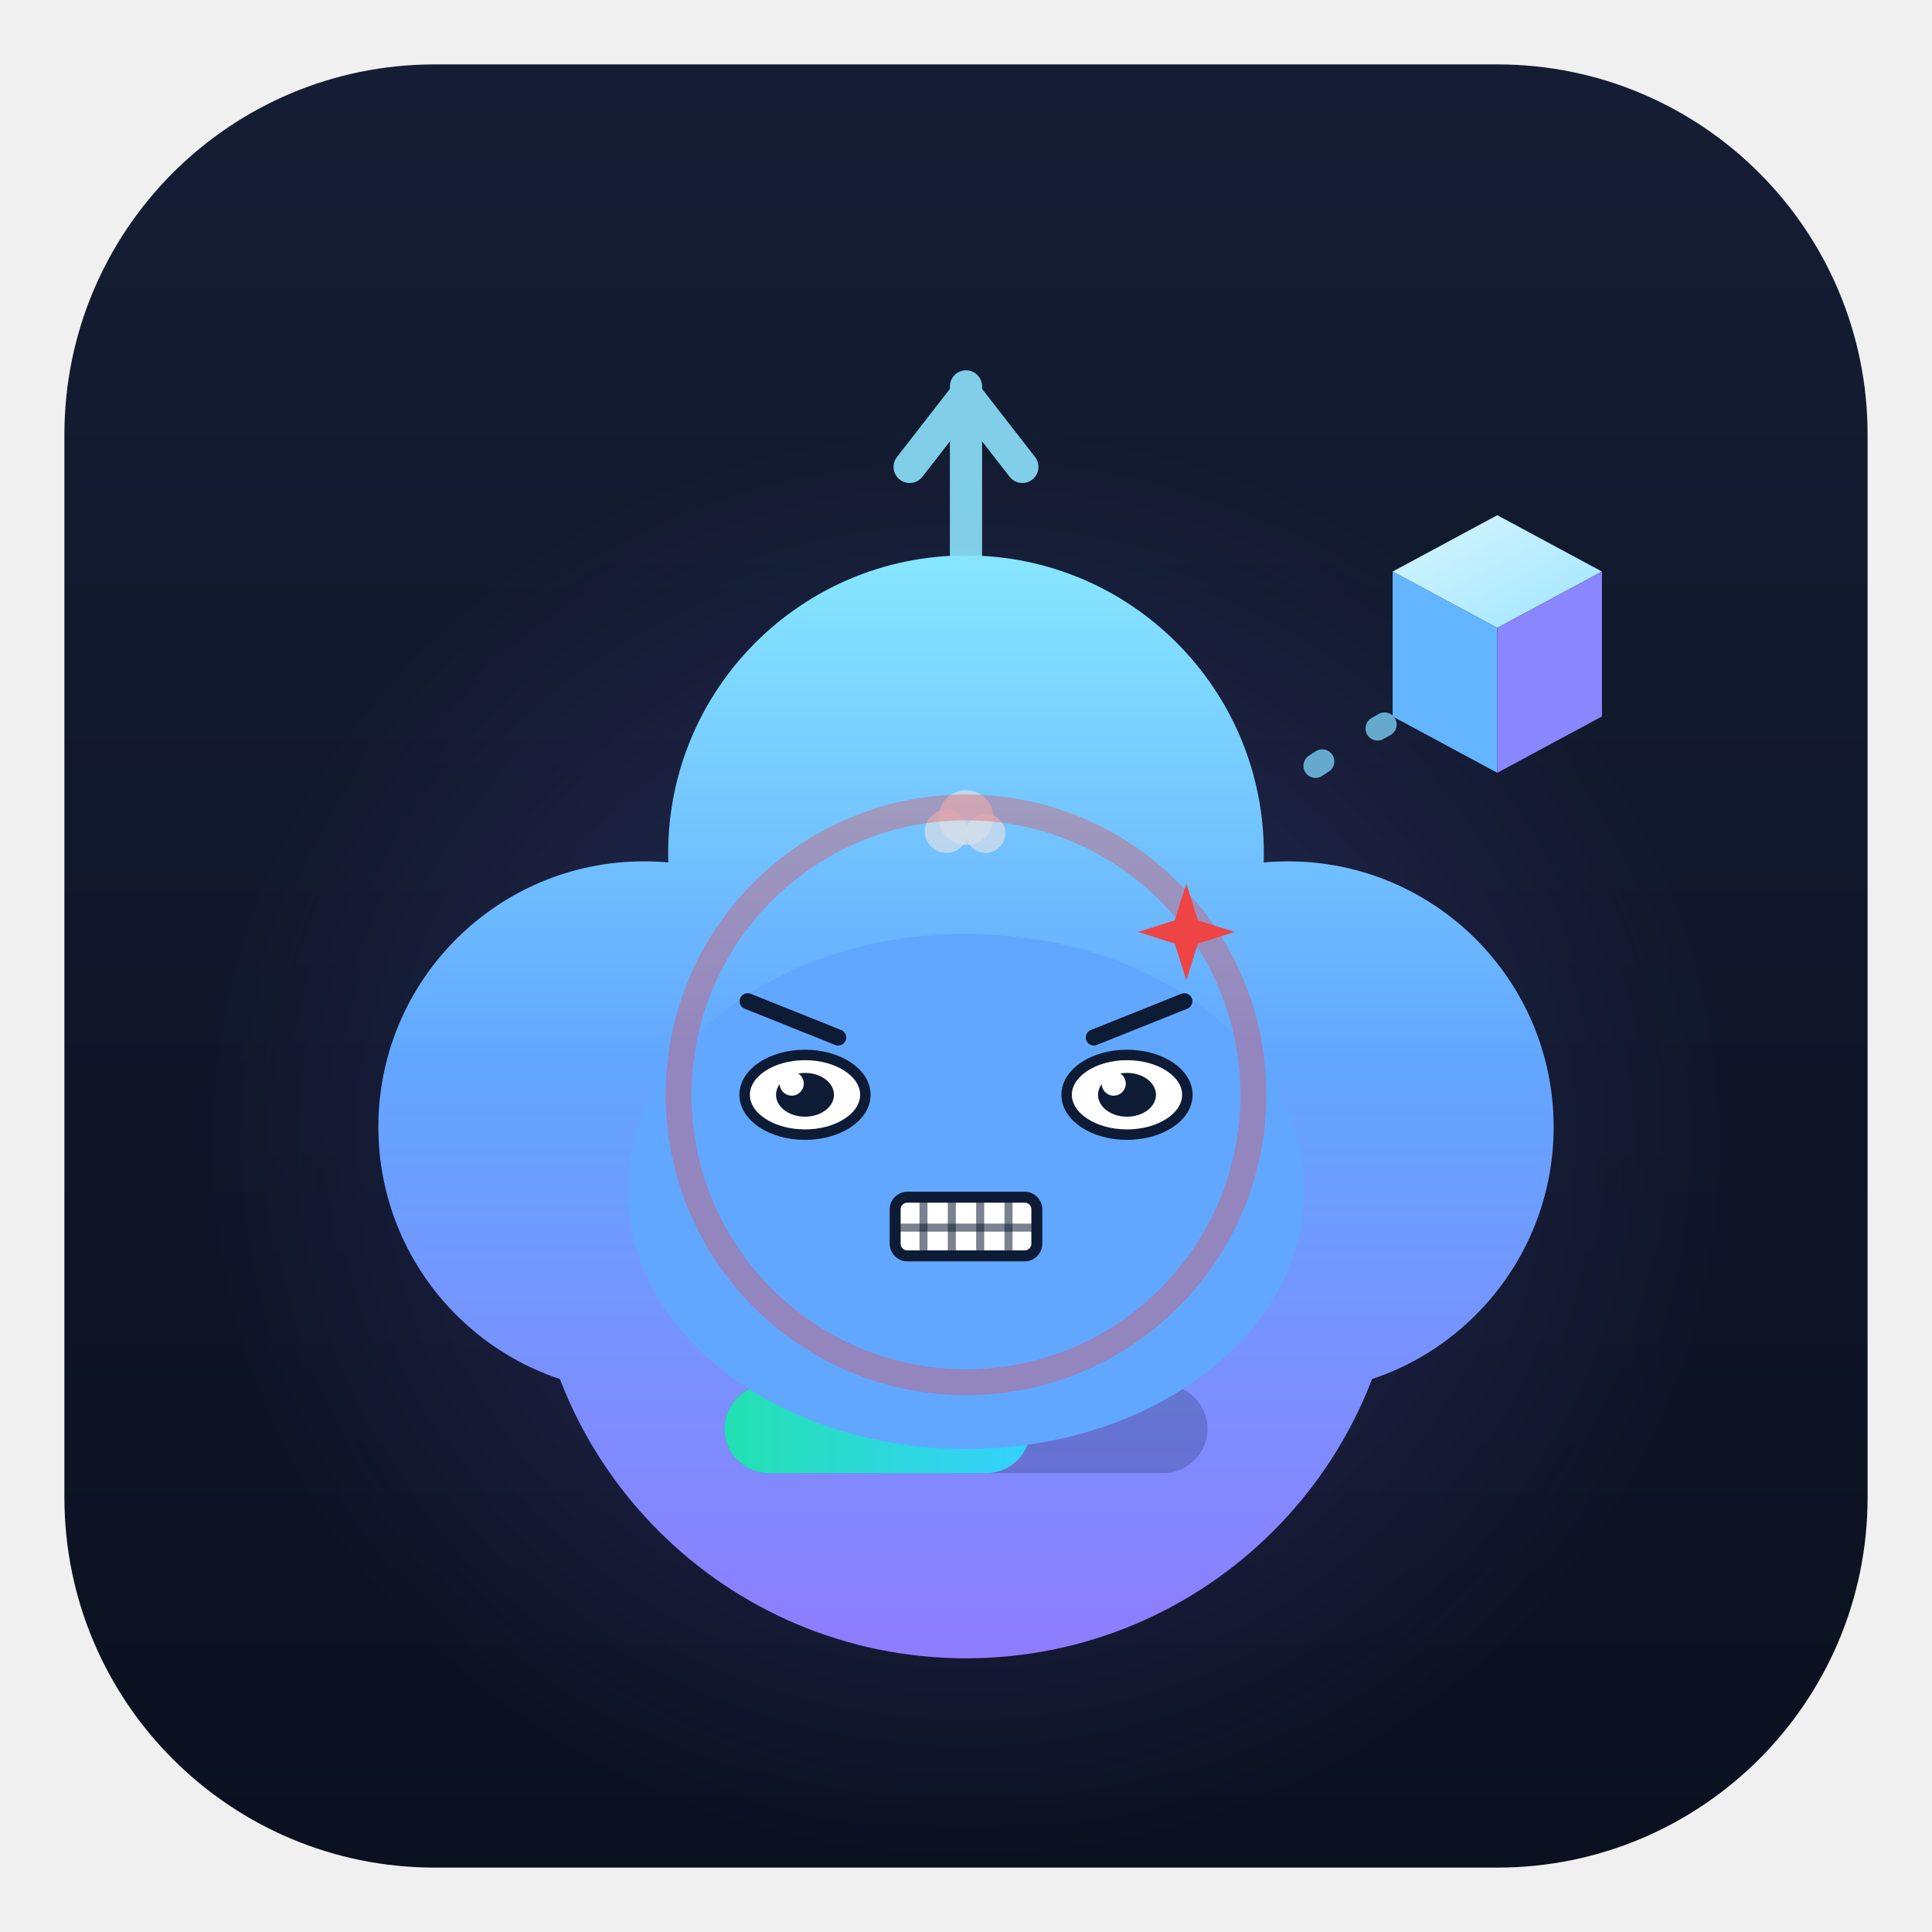
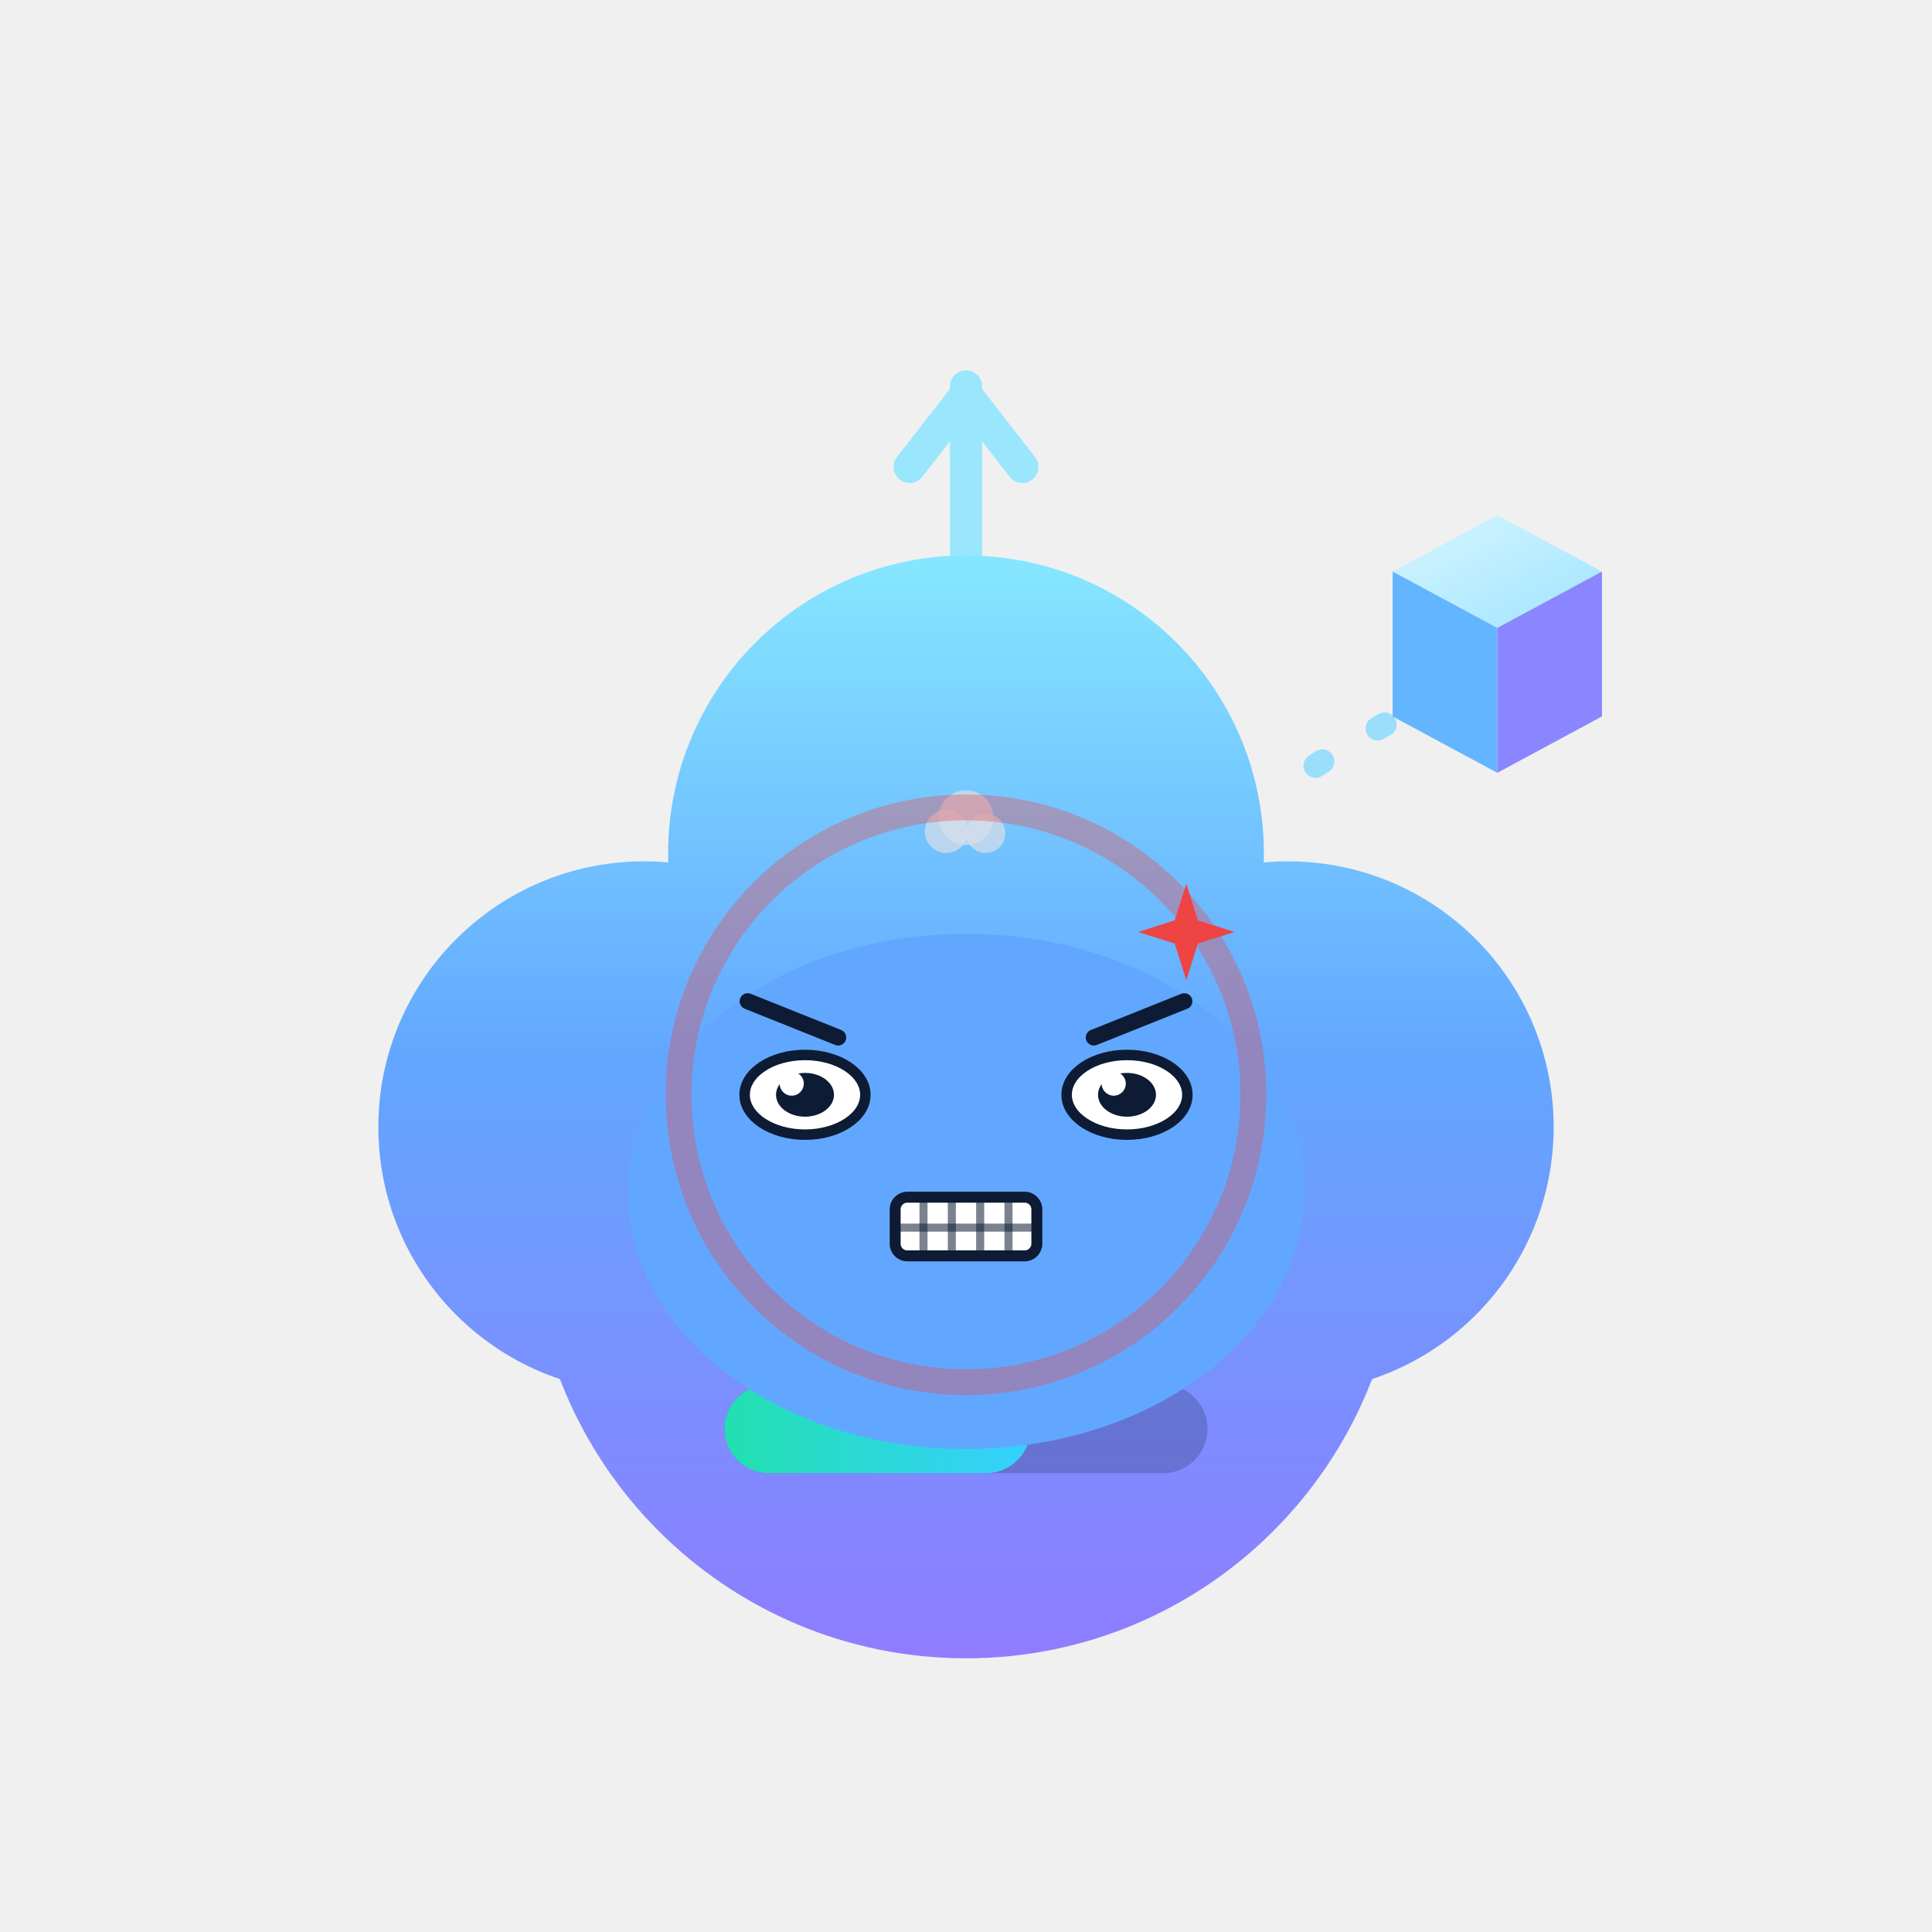
<svg xmlns="http://www.w3.org/2000/svg" viewBox="0 0 240 240" width="240" height="240" role="img" aria-label="以太兽 · 愤怒 Angry">
  <style>
.ex-motion { animation: ex-shake 0.24s ease-in-out infinite; transform-box: fill-box; transform-origin: 50% 50%; }
.ex-anim-tear { animation: ex-tear 1.8s ease-in infinite; transform-box: fill-box; transform-origin: center; }
.ex-anim-sweat { animation: ex-tear 1.5s ease-in infinite; transform-box: fill-box; transform-origin: center; }
.ex-anim-heart { animation: ex-heart 2.2s ease-out infinite; transform-box: fill-box; transform-origin: center; }
.ex-anim-spark { animation: ex-spark 1.9s ease-in-out infinite; transform-box: fill-box; transform-origin: center; }
.ex-anim-rain { animation: ex-rain 1.4s linear infinite; transform-box: fill-box; transform-origin: center; }
.ex-anim-confetti { animation: ex-confetti 2.4s linear infinite; transform-box: fill-box; transform-origin: center; }
.ex-anim-pulse { animation: ex-pulse 1.6s ease-in-out infinite; transform-box: fill-box; transform-origin: center; }
.ex-anim-knock { animation: ex-knock 0.55s ease-in-out infinite; transform-box: fill-box; transform-origin: center; }
.ex-anim-knockline { animation: ex-knockline 0.55s ease-out infinite; transform-box: fill-box; transform-origin: center; }
.ex-anim-palm { animation: ex-palm 0.9s ease-in-out infinite; transform-box: fill-box; transform-origin: center; }
.ex-anim-steam { animation: ex-steam 1.8s ease-out infinite; transform-box: fill-box; transform-origin: center; }
.ex-anim-shock { animation: ex-shock 0.5s ease-in-out infinite; transform-box: fill-box; transform-origin: center; }
.ex-anim-please { animation: ex-please 1.4s ease-in-out infinite; transform-box: fill-box; transform-origin: center; }
.ex-anim-drift { animation: ex-drift 4.5s ease-in-out infinite; transform-box: fill-box; transform-origin: center; }
@keyframes ex-shake { 0%,100% { transform: translateX(0); } 20% { transform: translateX(-4.08px); } 40% { transform: translateX(4.08px); } 60% { transform: translateX(-2.64px); } 80% { transform: translateX(1.68px); } }
@keyframes ex-tear { 0% { transform: translateY(0); opacity: 0; } 18% { opacity: 1; } 100% { transform: translateY(8.25px); opacity: 0; } }
@keyframes ex-heart { 0% { transform: translateY(0) scale(.65); opacity: 0; } 20% { opacity: 1; } 100% { transform: translateY(-13.5px) scale(1.15); opacity: 0; } }
@keyframes ex-spark { 0%,100% { transform: scale(.6) rotate(0deg); opacity: .3; } 50% { transform: scale(1.15) rotate(25deg); opacity: 1; } }
@keyframes ex-rain { 0% { transform: translateY(0); opacity: 0; } 20% { opacity: 1; } 100% { transform: translateY(9px); opacity: 0; } }
@keyframes ex-confetti { 0% { transform: translateY(-4px) rotate(0deg); opacity: 1; } 100% { transform: translateY(14px) rotate(200deg); opacity: 0; } }
@keyframes ex-pulse { 0%,100% { transform: scale(1); opacity: .35; } 50% { transform: scale(1.18); opacity: .7; } }
@keyframes ex-knock { 0%,100% { transform: translateX(3.38px); } 35% { transform: translateX(0); } }
@keyframes ex-knockline { 0%,100% { transform: scaleX(.6); opacity: .35; } 35% { transform: scaleX(1); opacity: 1; } }
@keyframes ex-palm { 0%,100% { transform: translateY(0) rotate(0deg); } 50% { transform: translateY(-1px) rotate(-4deg); } }
@keyframes ex-steam { 0% { transform: translateY(0); opacity: .7; } 100% { transform: translateY(-7px); opacity: 0; } }
@keyframes ex-shock { 0%,100% { transform: scaleX(.7); opacity: .4; } 50% { transform: scaleX(1.25); opacity: 1; } }
@keyframes ex-please { 0%,100% { transform: translateY(0); } 50% { transform: translateY(-1.5px); } }
@keyframes ex-drift { 0%,100% { transform: translateY(0); } 50% { transform: translateY(-1.5px); } }
@media (prefers-reduced-motion: reduce) {
  .ex-motion, [class*="ex-anim-"] { animation: none !important; }
}
</style>
  <g class="ex-motion ex-angry">
    <g class="ex-base">
      <defs>
-         <linearGradient id="auBg" x1="0" y1="0" x2="0" y2="1">
-           <stop offset="0" stop-color="#141d33" />
-           <stop offset="1" stop-color="#0b1120" />
-         </linearGradient>
-         <radialGradient id="auGlow" cx="0.5" cy="0.5" r="0.5">
-           <stop offset="0" stop-color="#4fd1ff" stop-opacity="0.26" />
-           <stop offset="0.6" stop-color="#7c6cff" stop-opacity="0.10" />
-           <stop offset="1" stop-color="#7c6cff" stop-opacity="0" />
-         </radialGradient>
        <linearGradient id="auBody" gradientUnits="userSpaceOnUse" x1="120" y1="70" x2="120" y2="206">
          <stop offset="0" stop-color="#86e6ff" />
          <stop offset="0.45" stop-color="#62a7ff" />
          <stop offset="1" stop-color="#8f7cff" />
        </linearGradient>
        <linearGradient id="auCubeTop" x1="0" y1="0" x2="1" y2="1">
          <stop offset="0" stop-color="#d7f6ff" />
          <stop offset="1" stop-color="#9fe4ff" />
        </linearGradient>
        <linearGradient id="auBar" x1="0" y1="0" x2="1" y2="0">
          <stop offset="0" stop-color="#22e0b0" />
          <stop offset="1" stop-color="#35d0ff" />
        </linearGradient>
      </defs>
-       <rect x="8" y="8" width="224" height="224" rx="46" fill="url(#auBg)" />
-       <ellipse cx="120" cy="142" rx="96" ry="90" fill="url(#auGlow)" />
      <g stroke="#8fe6ff" stroke-width="4" stroke-linecap="round" fill="none" opacity="0.88">
        <path d="M120 70 V48" />
        <path d="M113 58 L120 49 L127 58" stroke-linejoin="round" />
      </g>
      <g fill="url(#auBody)">
        <circle cx="120" cy="152" r="54" />
        <circle cx="80" cy="140" r="33" />
        <circle cx="160" cy="140" r="33" />
        <circle cx="120" cy="106" r="37" />
      </g>
      <g fill="#0d1b34">
        <ellipse cx="100" cy="136" rx="7.5" ry="9.5" />
        <ellipse cx="140" cy="136" rx="7.5" ry="9.5" />
      </g>
      <g fill="#ffffff" opacity="0.92">
        <circle cx="97" cy="131.5" r="2.6" />
        <circle cx="137" cy="131.5" r="2.6" />
      </g>
      <path d="M111 153 q 9 9 18 0" fill="none" stroke="#0d1b34" stroke-width="3.4" stroke-linecap="round" />
      <rect x="90" y="172" width="60" height="11" rx="5.5" fill="#0d1b34" opacity="0.22" />
      <rect x="90" y="172" width="38" height="11" rx="5.5" fill="url(#auBar)">
    
  </rect>
      <path d="M172 90 q -9 5 -14 9" fill="none" stroke="#7fd8ff" stroke-width="3" stroke-linecap="round" stroke-dasharray="1 8" opacity="0.75" />
      <g>
        <path d="M186 64 L199 71 L186 78 L173 71 Z" fill="url(#auCubeTop)" />
        <path d="M173 71 L186 78 L186 96 L173 89 Z" fill="#63b5ff" />
        <path d="M186 78 L199 71 L199 89 L186 96 Z" fill="#8a86ff" />
      </g>
    </g>
    <g class="ex-face">
      <ellipse cx="120" cy="148" rx="42" ry="32" fill="#62A7FF" />
      <path d="M 92.88,124.38 L 104.12,128.88" stroke="#0D1B34" stroke-width="2" stroke-linecap="round" />
      <path d="M 147.12,124.38 L 135.88,128.88" stroke="#0D1B34" stroke-width="2" stroke-linecap="round" />
      <ellipse cx="100" cy="136" rx="7.5" ry="4.95" fill="#FFFFFF" stroke="#0D1B34" stroke-width="1.3" />
      <ellipse cx="100" cy="136" rx="3.6" ry="2.72" fill="#0D1B34" />
      <circle cx="98.35" cy="134.61" r="1.5" fill="#FFFFFF" />
      <ellipse cx="140" cy="136" rx="7.5" ry="4.95" fill="#FFFFFF" stroke="#0D1B34" stroke-width="1.3" />
      <ellipse cx="140" cy="136" rx="3.6" ry="2.72" fill="#0D1B34" />
      <circle cx="138.35" cy="134.61" r="1.5" fill="#FFFFFF" />
      <rect x="111.2" y="148.72" width="17.6" height="7.29" rx="1.51" fill="#FFFFFF" stroke="#0D1B34" stroke-width="1.36" />
      <path d="M 114.72,148.72 L 114.72,156.01" stroke="#0D1B34" stroke-width="1" opacity=".55" />
      <path d="M 118.24,148.72 L 118.24,156.01" stroke="#0D1B34" stroke-width="1" opacity=".55" />
      <path d="M 121.76,148.72 L 121.76,156.01" stroke="#0D1B34" stroke-width="1" opacity=".55" />
      <path d="M 125.28,148.72 L 125.28,156.01" stroke="#0D1B34" stroke-width="1" opacity=".55" />
      <path d="M 111.2,152.5 L 128.8,152.5" stroke="#0D1B34" stroke-width="1" opacity=".55" />
      <g class="ex-anim-pulse">
        <path d="M 147.37,109.77 L 148.81,114.33 L 153.37,115.77 L 148.81,117.21 L 147.37,121.77 L 145.93,117.21 L 141.37,115.77 L 145.93,114.33 Z" fill="#EF4444" />
      </g>
      <g transform="translate(117.56 103.28)">
        <circle class="ex-anim-steam" style="animation-delay:0.0s" r="2.68" fill="#D7DEE8" opacity=".72" />
      </g>
      <g transform="translate(120 101.57)">
        <circle class="ex-anim-steam" style="animation-delay:0.28s" r="3.41" fill="#D7DEE8" opacity=".72" />
      </g>
      <g transform="translate(122.44 103.52)">
        <circle class="ex-anim-steam" style="animation-delay:0.56s" r="2.44" fill="#D7DEE8" opacity=".72" />
      </g>
      <circle class="ex-anim-pulse" cx="120" cy="136" r="35.7" fill="none" stroke="#EF4444" stroke-width="3.21" opacity=".35" />
    </g>
  </g>
</svg>
